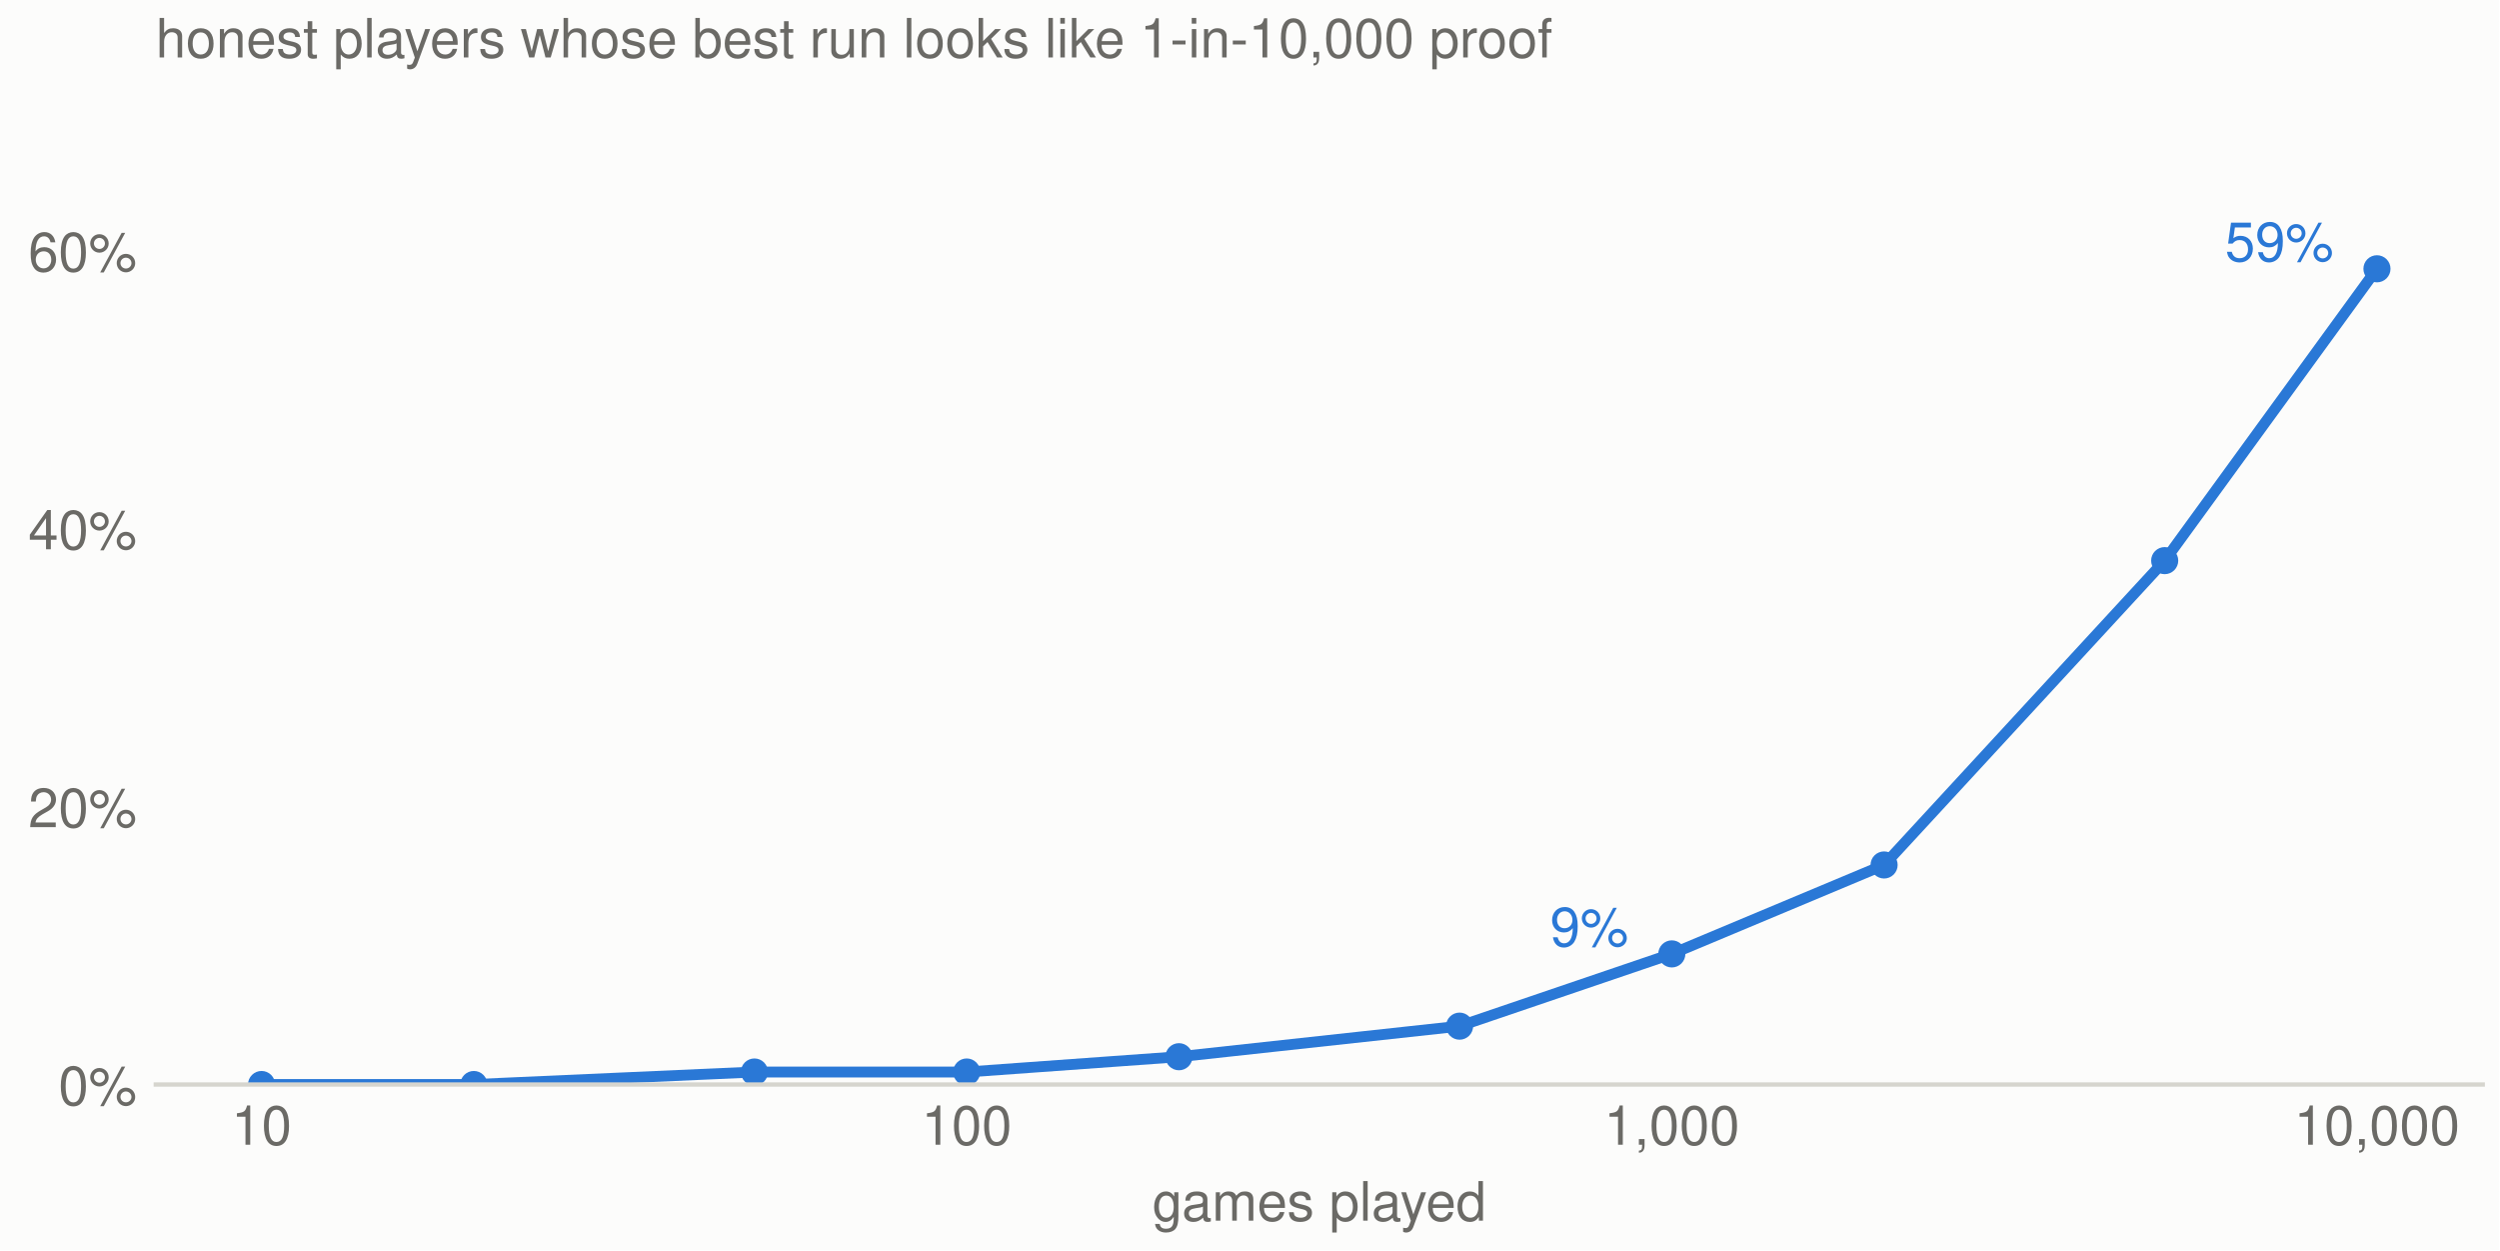
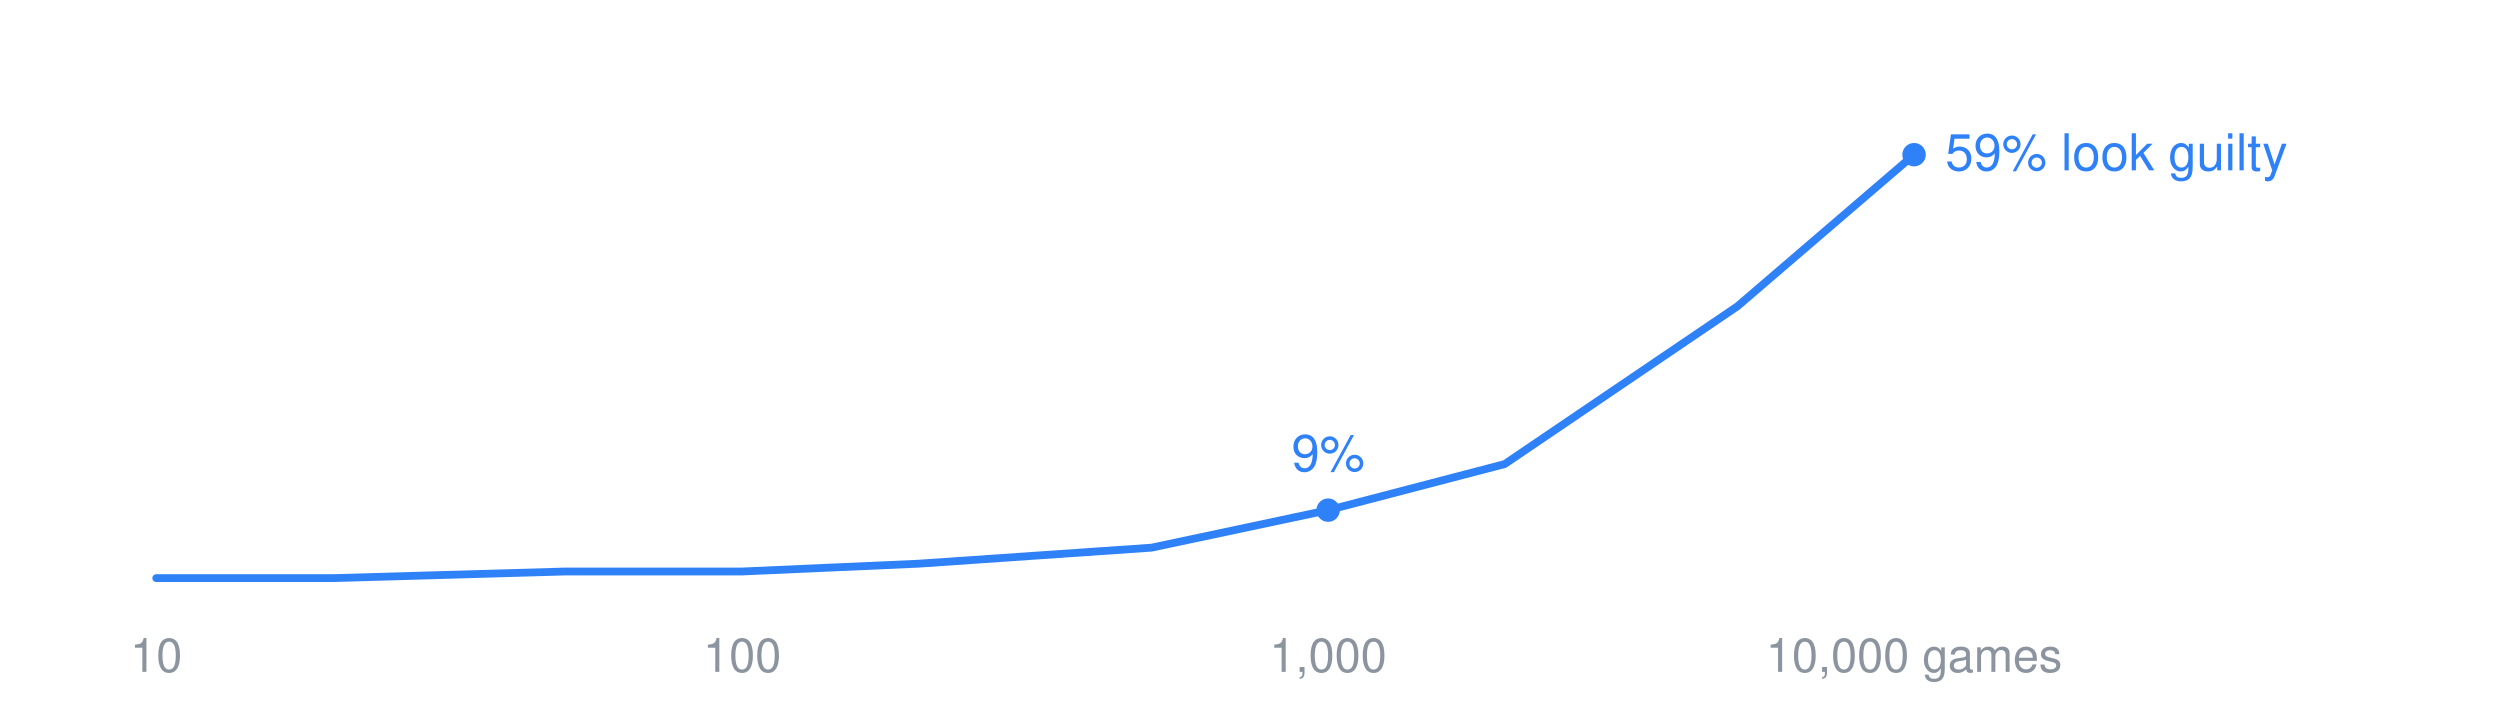
- <svg xmlns="http://www.w3.org/2000/svg" xmlns:xlink="http://www.w3.org/1999/xlink" width="460.8pt" height="230.4pt" viewBox="0 0 460.8 230.4" version="1.1">
-   <defs>
-     <style type="text/css">*{stroke-linejoin: round; stroke-linecap: butt}</style>
-   </defs>
-   <g id="figure_1">
-     <g id="patch_1">
-       <path d="M 0 230.4  L 460.8 230.4  L 460.8 0  L 0 0  z " style="fill: #fcfcfb" />
-     </g>
-     <g id="axes_1">
-       <g id="patch_2">
-         <path d="M 28.727 199.899  L 457.8 199.899  L 457.8 20.599  L 28.727 20.599  z " style="fill: #fcfcfb" />
-       </g>
-       <g id="matplotlib.axis_1">
-         <g id="xtick_1">
-           <g id="line2d_1" />
-           <g id="text_1">
-             <text style="font-size: 10px; font-family: 'Helvetica', 'Arial', 'DejaVu Sans', sans-serif; text-anchor: middle; fill: #6b6a66" x="48.23" y="210.997" transform="rotate(-0 48.23012 210.9966)">10</text>
-           </g>
-         </g>
-         <g id="xtick_2">
-           <g id="line2d_2" />
-           <g id="text_2">
-             <text style="font-size: 10px; font-family: 'Helvetica', 'Arial', 'DejaVu Sans', sans-serif; text-anchor: middle; fill: #6b6a66" x="178.252" y="210.997" transform="rotate(-0 178.2522 210.9966)">100</text>
-           </g>
-         </g>
-         <g id="xtick_3">
-           <g id="line2d_3" />
-           <g id="text_3">
-             <text style="font-size: 10px; font-family: 'Helvetica', 'Arial', 'DejaVu Sans', sans-serif; text-anchor: middle; fill: #6b6a66" x="308.274" y="210.997" transform="rotate(-0 308.2743 210.9966)">1,000</text>
-           </g>
-         </g>
-         <g id="xtick_4">
-           <g id="line2d_4" />
-           <g id="text_4">
-             <text style="font-size: 10px; font-family: 'Helvetica', 'Arial', 'DejaVu Sans', sans-serif; text-anchor: middle; fill: #6b6a66" x="438.296" y="210.997" transform="rotate(-0 438.2964 210.9966)">10,000</text>
-           </g>
-         </g>
-         <g id="text_5">
-           <text style="font-size: 10px; font-family: 'Helvetica', 'Arial', 'DejaVu Sans', sans-serif; text-anchor: middle; fill: #6b6a66" x="243.263" y="224.997" transform="rotate(-0 243.2633 224.9974)">games played</text>
-         </g>
-       </g>
-       <g id="matplotlib.axis_2">
-         <g id="ytick_1">
-           <g id="line2d_5" />
-           <g id="text_6">
-             <text style="font-size: 10px; font-family: 'Helvetica', 'Arial', 'DejaVu Sans', sans-serif; text-anchor: end; fill: #6b6a66" x="25.227" y="203.698" transform="rotate(-0 25.2268 203.6978)">0%</text>
-           </g>
-         </g>
-         <g id="ytick_2">
-           <g id="line2d_6" />
-           <g id="text_7">
-             <text style="font-size: 10px; font-family: 'Helvetica', 'Arial', 'DejaVu Sans', sans-serif; text-anchor: end; fill: #6b6a66" x="25.227" y="152.469" transform="rotate(-0 25.2268 152.4691)">20%</text>
-           </g>
-         </g>
-         <g id="ytick_3">
-           <g id="line2d_7" />
-           <g id="text_8">
-             <text style="font-size: 10px; font-family: 'Helvetica', 'Arial', 'DejaVu Sans', sans-serif; text-anchor: end; fill: #6b6a66" x="25.227" y="101.24" transform="rotate(-0 25.2268 101.2405)">40%</text>
-           </g>
-         </g>
-         <g id="ytick_4">
-           <g id="line2d_8" />
-           <g id="text_9">
-             <text style="font-size: 10px; font-family: 'Helvetica', 'Arial', 'DejaVu Sans', sans-serif; text-anchor: end; fill: #6b6a66" x="25.227" y="50.012" transform="rotate(-0 25.2268 50.01183)">60%</text>
-           </g>
-         </g>
-       </g>
-       <g id="line2d_9">
-         <path d="M 48.23 199.899  L 87.371 199.899  L 139.112 197.594  L 178.252 197.594  L 217.393 194.776  L 269.134 189.141  L 308.274 175.822  L 347.415 159.428  L 399.156 103.333  L 438.296 49.543  " clip-path="url(#pf68d8c0fb9)" style="fill: none; stroke: #2a78d6; stroke-width: 2; stroke-linecap: square" />
-         <defs>
-           <path id="m137fc39ff9" d="M 0 2  C 0.53 2 1.039 1.789 1.414 1.414  C 1.789 1.039 2 0.53 2 0  C 2 -0.53 1.789 -1.039 1.414 -1.414  C 1.039 -1.789 0.53 -2 0 -2  C -0.53 -2 -1.039 -1.789 -1.414 -1.414  C -1.789 -1.039 -2 -0.53 -2 0  C -2 0.53 -1.789 1.039 -1.414 1.414  C -1.039 1.789 -0.53 2 0 2  z " style="stroke: #2a78d6" />
-         </defs>
-         <g clip-path="url(#pf68d8c0fb9)">
-           <use xlink:href="#m137fc39ff9" x="48.23" y="199.899" style="fill: #2a78d6; stroke: #2a78d6" />
-           <use xlink:href="#m137fc39ff9" x="87.371" y="199.899" style="fill: #2a78d6; stroke: #2a78d6" />
-           <use xlink:href="#m137fc39ff9" x="139.112" y="197.594" style="fill: #2a78d6; stroke: #2a78d6" />
-           <use xlink:href="#m137fc39ff9" x="178.252" y="197.594" style="fill: #2a78d6; stroke: #2a78d6" />
-           <use xlink:href="#m137fc39ff9" x="217.393" y="194.776" style="fill: #2a78d6; stroke: #2a78d6" />
-           <use xlink:href="#m137fc39ff9" x="269.134" y="189.141" style="fill: #2a78d6; stroke: #2a78d6" />
-           <use xlink:href="#m137fc39ff9" x="308.274" y="175.822" style="fill: #2a78d6; stroke: #2a78d6" />
-           <use xlink:href="#m137fc39ff9" x="347.415" y="159.428" style="fill: #2a78d6; stroke: #2a78d6" />
-           <use xlink:href="#m137fc39ff9" x="399.156" y="103.333" style="fill: #2a78d6; stroke: #2a78d6" />
-           <use xlink:href="#m137fc39ff9" x="438.296" y="49.543" style="fill: #2a78d6; stroke: #2a78d6" />
-         </g>
-       </g>
-       <g id="patch_3">
-         <path d="M 28.727 199.899  L 457.8 199.899  " style="fill: none; stroke: #d6d5ce; stroke-width: 0.8; stroke-linejoin: miter; stroke-linecap: square" />
-       </g>
-       <g id="text_10">
-         <text style="font-size: 10px; font-family: 'Helvetica', 'Arial', 'DejaVu Sans', sans-serif; text-anchor: end; fill: #2a78d6" x="300.274" y="174.419" transform="rotate(-0 300.2743 174.4192)">9%</text>
-       </g>
-       <g id="text_11">
-         <text style="font-size: 10px; font-family: 'Helvetica', 'Arial', 'DejaVu Sans', sans-serif; text-anchor: end; fill: #2a78d6" x="430.296" y="48.141" transform="rotate(-0 430.2964 48.14052)">59%</text>
-       </g>
-       <g id="text_12">
-         <text style="font-size: 10px; font-family: 'Helvetica', 'Arial', 'DejaVu Sans', sans-serif; text-anchor: start; fill: #6b6a66" x="28.727" y="10.599" transform="rotate(-0 28.7268 10.59868)">honest players whose best run looks like 1-in-10,000 proof</text>
-       </g>
-     </g>
-   </g>
-   <defs>
-     <clipPath id="pf68d8c0fb9">
-       <rect x="28.727" y="20.599" width="429.073" height="179.3" />
-     </clipPath>
-   </defs>
+ <svg xmlns="http://www.w3.org/2000/svg" viewBox="0 0 640 180" width="640" height="180" font-family="system-ui, -apple-system, 'Segoe UI', Helvetica, Arial, sans-serif" font-size="13">
+   <polyline points="40.0,148.0 85.2,148.0 144.8,146.3 190.0,146.3 235.2,144.3 294.8,140.2 340.0,130.6 385.2,118.8 444.8,78.4 490.0,39.6" fill="none" stroke="#2f81f7" stroke-width="2" stroke-linejoin="round" stroke-linecap="round" />
+   <circle cx="340.0" cy="130.6" r="3" fill="#2f81f7" />
+   <text x="340.0" y="120.6" text-anchor="middle" fill="#2f81f7">9%</text>
+   <circle cx="490.0" cy="39.6" r="3" fill="#2f81f7" />
+   <text x="498.0" y="43.6" text-anchor="start" fill="#2f81f7">59% look guilty</text>
+   <text x="40.0" y="172" text-anchor="middle" font-size="12" fill="#8c959f">10</text>
+   <text x="190.0" y="172" text-anchor="middle" font-size="12" fill="#8c959f">100</text>
+   <text x="340.0" y="172" text-anchor="middle" font-size="12" fill="#8c959f">1,000</text>
+   <text x="490.0" y="172" text-anchor="middle" font-size="12" fill="#8c959f">10,000 games</text>
</svg>
